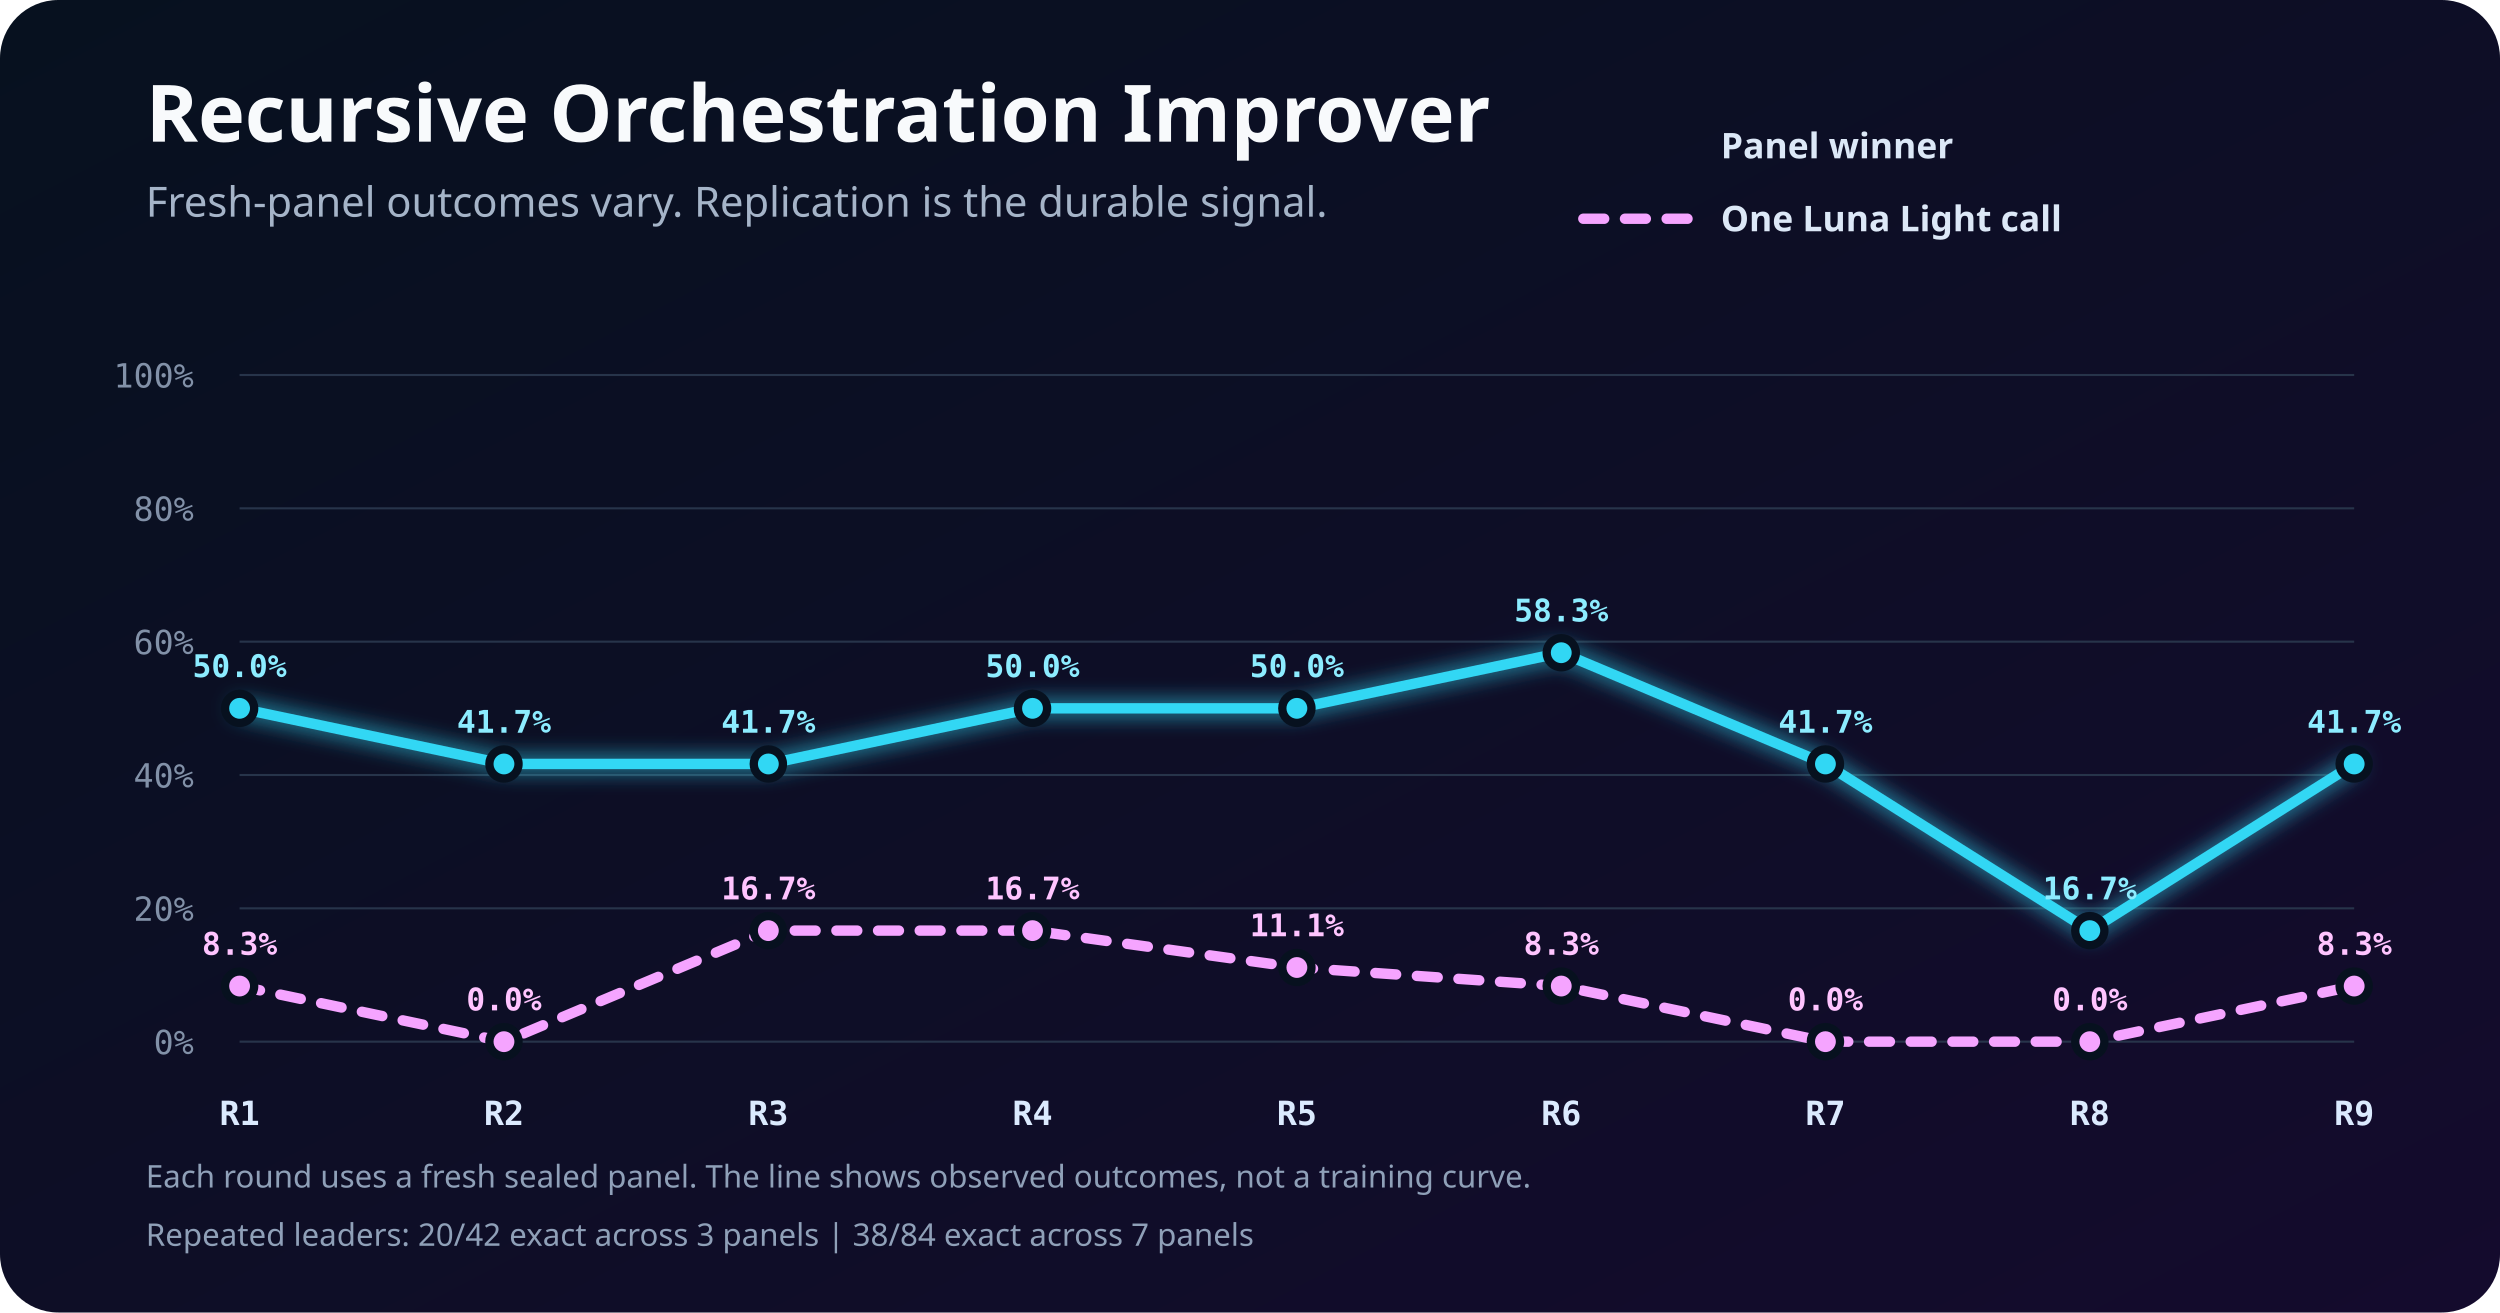
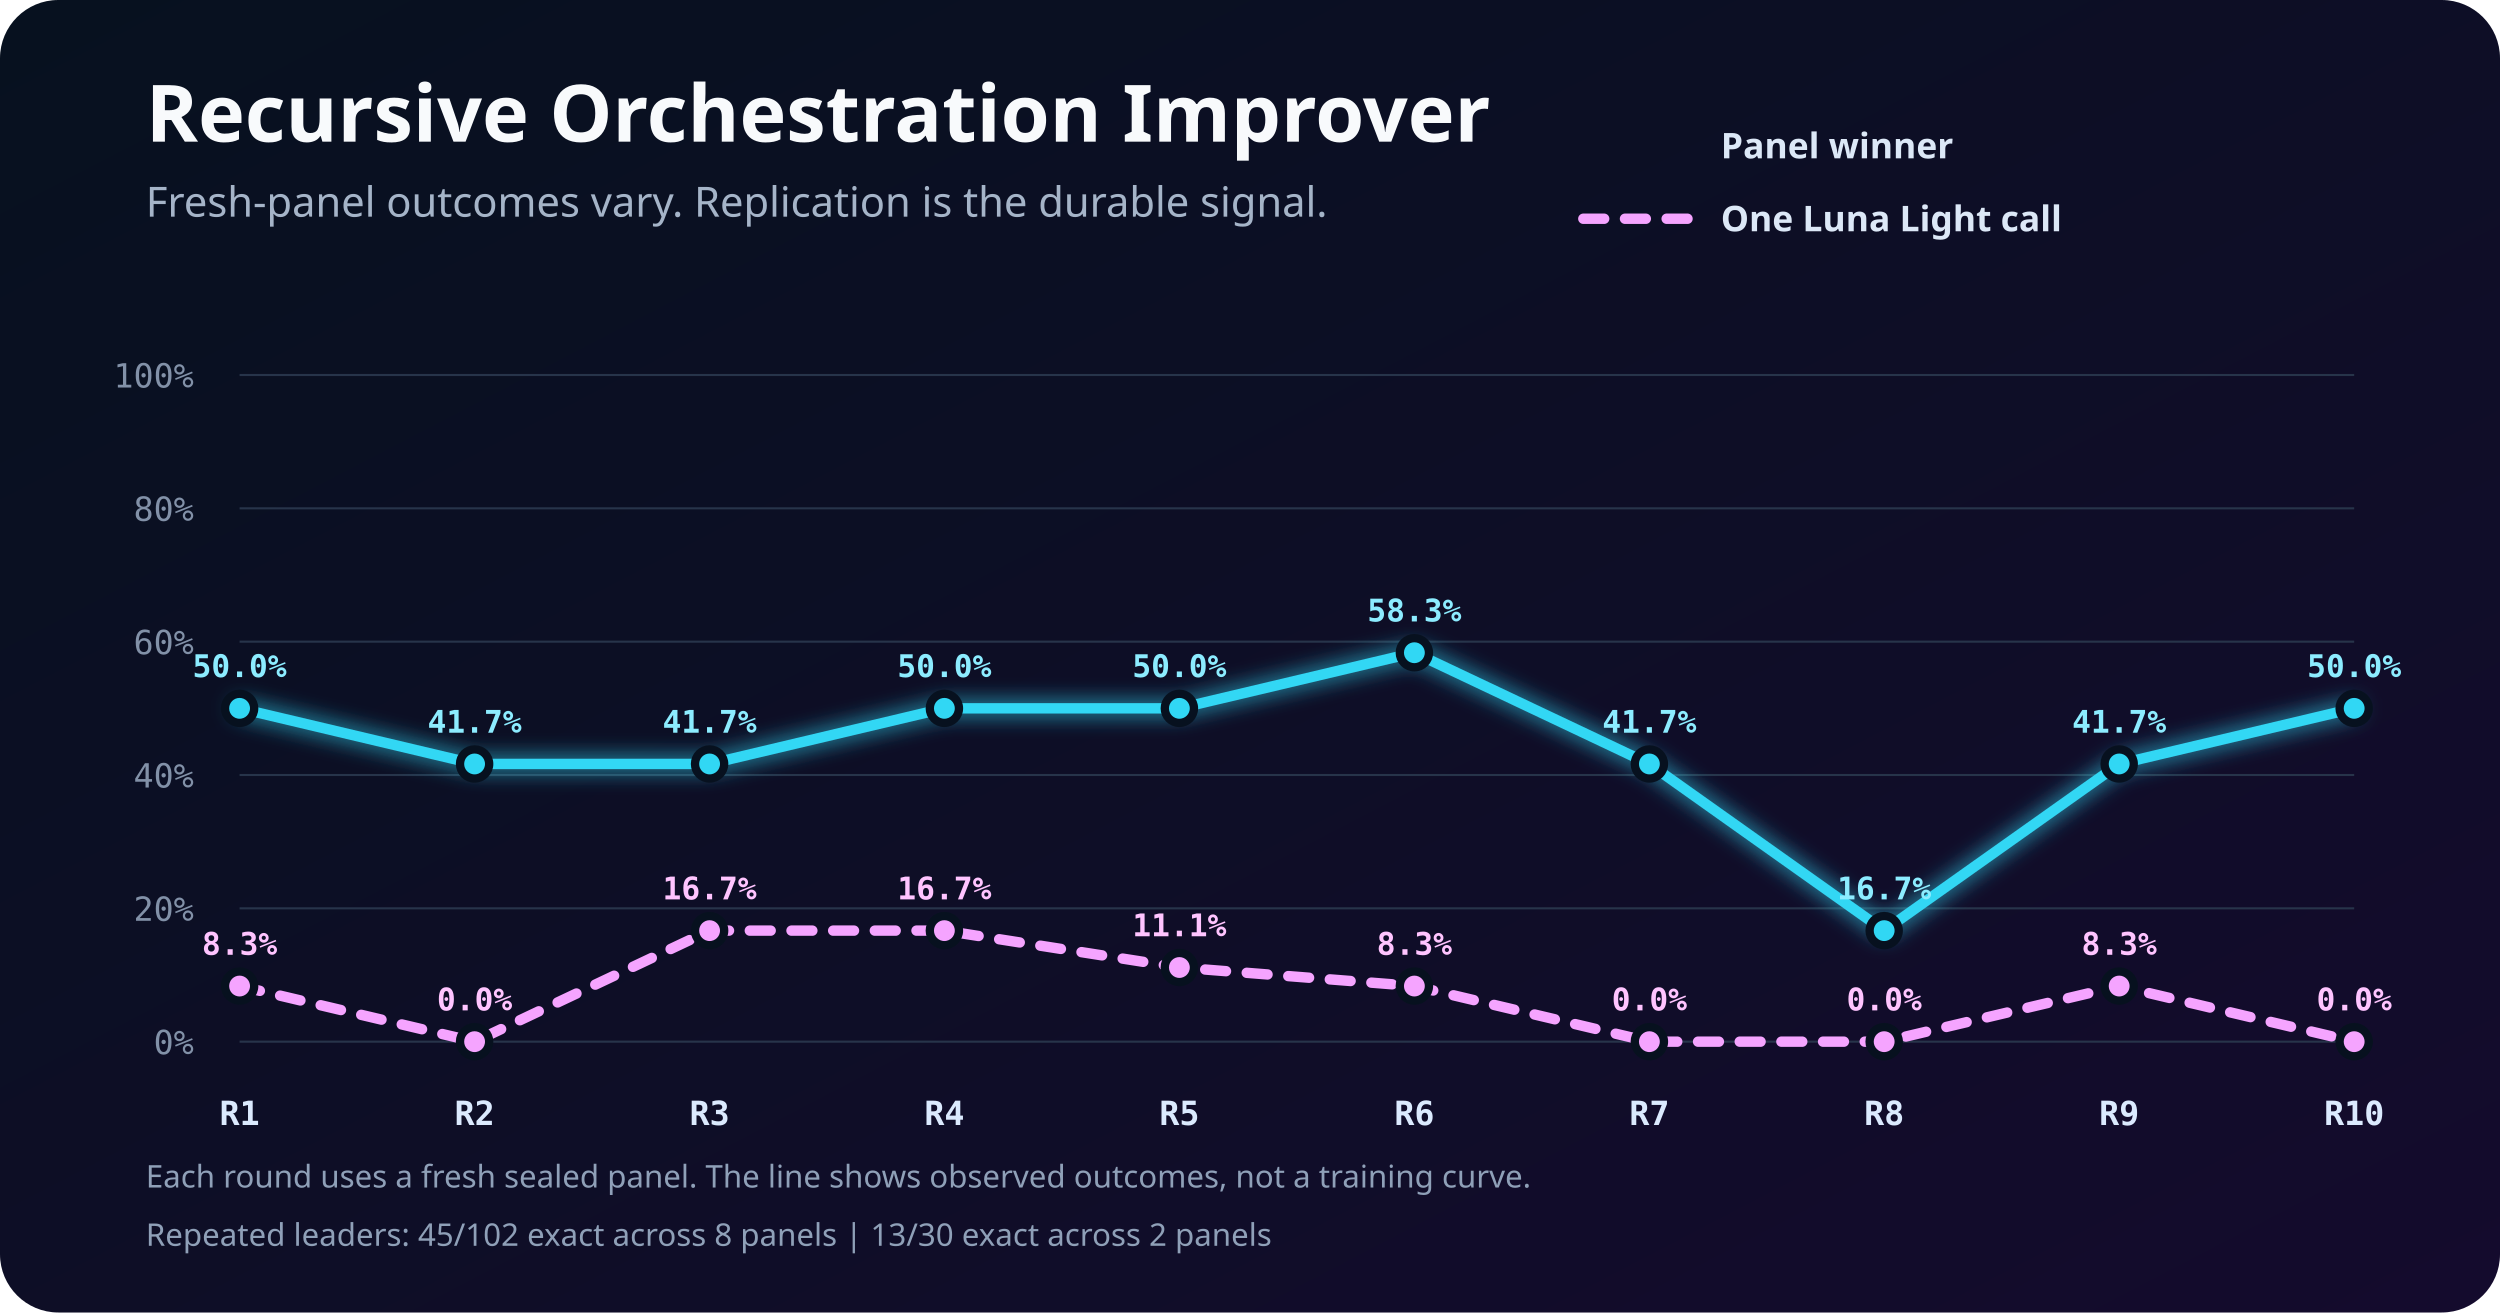
<svg xmlns="http://www.w3.org/2000/svg" width="1200" height="630" viewBox="0 0 1200 630" role="img" aria-labelledby="title desc">
  <defs>
    <linearGradient id="bg" x1="0" y1="0" x2="1" y2="1">
      <stop stop-color="#07111f" />
      <stop offset="1" stop-color="#140b2d" />
    </linearGradient>
    <filter id="glow">
      <feGaussianBlur stdDeviation="5" result="b" />
      <feMerge>
        <feMergeNode in="b" />
        <feMergeNode in="SourceGraphic" />
      </feMerge>
    </filter>
  </defs>
  <style>
  .title{font:700 38px ui-sans-serif,system-ui;fill:#f8fafc} .subtitle{font:500 20px ui-sans-serif,system-ui;fill:#a5b4c8}
  .grid{stroke:#27344a;stroke-width:1} .axis{font:500 16px ui-monospace,SFMono-Regular,monospace;fill:#8291a8} .strong{fill:#dbeafe;font-weight:700}
  .line{fill:none;stroke-width:5;stroke-linejoin:round;stroke-linecap:round} .line.winner{stroke:#31d7f4;filter:url(#glow)} .line.direct{stroke:#f5a4ff;stroke-dasharray:10 10}
  .dot{stroke:#07111f;stroke-width:4} .dot.winner{fill:#31d7f4} .dot.direct{fill:#f5a4ff}
  .value{font:700 15px ui-monospace,SFMono-Regular,monospace} .value.winner{fill:#8cecff} .value.direct{fill:#ffc4ff}
  .legend{font:600 17px ui-sans-serif,system-ui;fill:#dce8f7} .note{font:500 15px ui-sans-serif,system-ui;fill:#8fa0b8}
</style>
  <rect width="1200" height="630" rx="28" fill="url(#bg)" />
  <text x="70" y="68" class="title">Recursive Orchestration Improver</text>
  <text x="70" y="104" class="subtitle">Fresh-panel outcomes vary. Replication is the durable signal.</text>
  <line x1="760" y1="70" x2="810" y2="70" class="line winner" />
  <text x="826" y="76" class="legend">Panel winner</text>
  <line x1="760" y1="105" x2="810" y2="105" class="line direct" />
  <text x="826" y="111" class="legend">One Luna Light call</text>
  <line x1="115" y1="500.0" x2="1130" y2="500.0" class="grid" />
  <text x="93" y="506.0" text-anchor="end" class="axis">0%</text>
  <line x1="115" y1="436.0" x2="1130" y2="436.0" class="grid" />
  <text x="93" y="442.0" text-anchor="end" class="axis">20%</text>
  <line x1="115" y1="372.0" x2="1130" y2="372.0" class="grid" />
  <text x="93" y="378.0" text-anchor="end" class="axis">40%</text>
  <line x1="115" y1="308.0" x2="1130" y2="308.0" class="grid" />
  <text x="93" y="314.0" text-anchor="end" class="axis">60%</text>
  <line x1="115" y1="244.0" x2="1130" y2="244.0" class="grid" />
  <text x="93" y="250.0" text-anchor="end" class="axis">80%</text>
  <line x1="115" y1="180.0" x2="1130" y2="180.0" class="grid" />
  <text x="93" y="186.0" text-anchor="end" class="axis">100%</text>
-   <polyline points="115.0,340.0 241.9,366.7 368.8,366.7 495.6,340.0 622.5,340.0 749.4,313.3 876.2,366.7 1003.1,446.7 1130.0,366.7" class="line winner" />
-   <polyline points="115.0,473.3 241.9,500.0 368.8,446.7 495.6,446.7 622.5,464.4 749.4,473.3 876.2,500.0 1003.1,500.0 1130.0,473.3" class="line direct" />
+   <polyline points="115.0,340.0 227.8,366.7 340.6,366.7 453.3,340.0 566.1,340.0 678.9,313.3 791.7,366.7 904.4,446.7 1017.2,366.7 1130.0,340.0" class="line winner" />
+   <polyline points="115.0,473.3 227.8,500.0 340.6,446.7 453.3,446.7 566.1,464.4 678.9,473.3 791.7,500.0 904.4,500.0 1017.2,473.3 1130.0,500.0" class="line direct" />
  <circle cx="115.0" cy="340.0" r="7" class="dot winner" />
  <text x="115.0" y="325.0" text-anchor="middle" class="value winner">50.0%</text>
  <circle cx="115.0" cy="473.3" r="7" class="dot direct" />
  <text x="115.0" y="458.3" text-anchor="middle" class="value direct">8.3%</text>
-   <circle cx="241.9" cy="366.7" r="7" class="dot winner" />
-   <text x="241.9" y="351.7" text-anchor="middle" class="value winner">41.7%</text>
-   <circle cx="241.9" cy="500.0" r="7" class="dot direct" />
-   <text x="241.9" y="485.0" text-anchor="middle" class="value direct">0.0%</text>
-   <circle cx="368.8" cy="366.7" r="7" class="dot winner" />
-   <text x="368.8" y="351.7" text-anchor="middle" class="value winner">41.7%</text>
-   <circle cx="368.8" cy="446.7" r="7" class="dot direct" />
-   <text x="368.8" y="431.7" text-anchor="middle" class="value direct">16.7%</text>
-   <circle cx="495.6" cy="340.0" r="7" class="dot winner" />
-   <text x="495.6" y="325.0" text-anchor="middle" class="value winner">50.0%</text>
-   <circle cx="495.6" cy="446.7" r="7" class="dot direct" />
-   <text x="495.6" y="431.7" text-anchor="middle" class="value direct">16.7%</text>
-   <circle cx="622.5" cy="340.0" r="7" class="dot winner" />
-   <text x="622.5" y="325.0" text-anchor="middle" class="value winner">50.0%</text>
-   <circle cx="622.5" cy="464.4" r="7" class="dot direct" />
-   <text x="622.5" y="449.4" text-anchor="middle" class="value direct">11.1%</text>
-   <circle cx="749.4" cy="313.3" r="7" class="dot winner" />
-   <text x="749.4" y="298.3" text-anchor="middle" class="value winner">58.3%</text>
-   <circle cx="749.4" cy="473.3" r="7" class="dot direct" />
-   <text x="749.4" y="458.3" text-anchor="middle" class="value direct">8.3%</text>
-   <circle cx="876.2" cy="366.7" r="7" class="dot winner" />
-   <text x="876.2" y="351.7" text-anchor="middle" class="value winner">41.7%</text>
-   <circle cx="876.2" cy="500.0" r="7" class="dot direct" />
-   <text x="876.2" y="485.0" text-anchor="middle" class="value direct">0.0%</text>
-   <circle cx="1003.1" cy="446.7" r="7" class="dot winner" />
-   <text x="1003.1" y="431.7" text-anchor="middle" class="value winner">16.7%</text>
-   <circle cx="1003.1" cy="500.0" r="7" class="dot direct" />
-   <text x="1003.1" y="485.0" text-anchor="middle" class="value direct">0.0%</text>
-   <circle cx="1130.0" cy="366.7" r="7" class="dot winner" />
-   <text x="1130.0" y="351.7" text-anchor="middle" class="value winner">41.7%</text>
-   <circle cx="1130.0" cy="473.3" r="7" class="dot direct" />
-   <text x="1130.0" y="458.3" text-anchor="middle" class="value direct">8.3%</text>
+   <circle cx="227.8" cy="366.7" r="7" class="dot winner" />
+   <text x="227.8" y="351.7" text-anchor="middle" class="value winner">41.7%</text>
+   <circle cx="227.8" cy="500.0" r="7" class="dot direct" />
+   <text x="227.8" y="485.0" text-anchor="middle" class="value direct">0.0%</text>
+   <circle cx="340.6" cy="366.7" r="7" class="dot winner" />
+   <text x="340.6" y="351.7" text-anchor="middle" class="value winner">41.7%</text>
+   <circle cx="340.6" cy="446.7" r="7" class="dot direct" />
+   <text x="340.6" y="431.7" text-anchor="middle" class="value direct">16.7%</text>
+   <circle cx="453.3" cy="340.0" r="7" class="dot winner" />
+   <text x="453.3" y="325.0" text-anchor="middle" class="value winner">50.0%</text>
+   <circle cx="453.3" cy="446.7" r="7" class="dot direct" />
+   <text x="453.3" y="431.7" text-anchor="middle" class="value direct">16.7%</text>
+   <circle cx="566.1" cy="340.0" r="7" class="dot winner" />
+   <text x="566.1" y="325.0" text-anchor="middle" class="value winner">50.0%</text>
+   <circle cx="566.1" cy="464.4" r="7" class="dot direct" />
+   <text x="566.1" y="449.4" text-anchor="middle" class="value direct">11.1%</text>
+   <circle cx="678.9" cy="313.3" r="7" class="dot winner" />
+   <text x="678.9" y="298.3" text-anchor="middle" class="value winner">58.3%</text>
+   <circle cx="678.9" cy="473.3" r="7" class="dot direct" />
+   <text x="678.9" y="458.3" text-anchor="middle" class="value direct">8.3%</text>
+   <circle cx="791.7" cy="366.7" r="7" class="dot winner" />
+   <text x="791.7" y="351.7" text-anchor="middle" class="value winner">41.7%</text>
+   <circle cx="791.7" cy="500.0" r="7" class="dot direct" />
+   <text x="791.7" y="485.0" text-anchor="middle" class="value direct">0.0%</text>
+   <circle cx="904.4" cy="446.7" r="7" class="dot winner" />
+   <text x="904.4" y="431.7" text-anchor="middle" class="value winner">16.7%</text>
+   <circle cx="904.4" cy="500.0" r="7" class="dot direct" />
+   <text x="904.4" y="485.0" text-anchor="middle" class="value direct">0.0%</text>
+   <circle cx="1017.2" cy="366.7" r="7" class="dot winner" />
+   <text x="1017.2" y="351.7" text-anchor="middle" class="value winner">41.7%</text>
+   <circle cx="1017.2" cy="473.3" r="7" class="dot direct" />
+   <text x="1017.2" y="458.3" text-anchor="middle" class="value direct">8.3%</text>
+   <circle cx="1130.0" cy="340.0" r="7" class="dot winner" />
+   <text x="1130.0" y="325.0" text-anchor="middle" class="value winner">50.0%</text>
+   <circle cx="1130.0" cy="500.0" r="7" class="dot direct" />
+   <text x="1130.0" y="485.0" text-anchor="middle" class="value direct">0.0%</text>
  <text x="115.0" y="540" text-anchor="middle" class="axis strong">R1</text>
-   <text x="241.9" y="540" text-anchor="middle" class="axis strong">R2</text>
-   <text x="368.8" y="540" text-anchor="middle" class="axis strong">R3</text>
-   <text x="495.6" y="540" text-anchor="middle" class="axis strong">R4</text>
-   <text x="622.5" y="540" text-anchor="middle" class="axis strong">R5</text>
-   <text x="749.4" y="540" text-anchor="middle" class="axis strong">R6</text>
-   <text x="876.2" y="540" text-anchor="middle" class="axis strong">R7</text>
-   <text x="1003.1" y="540" text-anchor="middle" class="axis strong">R8</text>
-   <text x="1130.0" y="540" text-anchor="middle" class="axis strong">R9</text>
+   <text x="227.8" y="540" text-anchor="middle" class="axis strong">R2</text>
+   <text x="340.6" y="540" text-anchor="middle" class="axis strong">R3</text>
+   <text x="453.3" y="540" text-anchor="middle" class="axis strong">R4</text>
+   <text x="566.1" y="540" text-anchor="middle" class="axis strong">R5</text>
+   <text x="678.9" y="540" text-anchor="middle" class="axis strong">R6</text>
+   <text x="791.7" y="540" text-anchor="middle" class="axis strong">R7</text>
+   <text x="904.4" y="540" text-anchor="middle" class="axis strong">R8</text>
+   <text x="1017.2" y="540" text-anchor="middle" class="axis strong">R9</text>
+   <text x="1130.0" y="540" text-anchor="middle" class="axis strong">R10</text>
  <text x="70" y="570" class="note">Each round uses a fresh sealed panel. The line shows observed outcomes, not a training curve.</text>
-   <text x="70" y="598" class="note">Repeated leaders: 20/42 exact across 3 panels | 38/84 exact across 7 panels</text>
+   <text x="70" y="598" class="note">Repeated leaders: 45/102 exact across 8 panels | 13/30 exact across 2 panels</text>
</svg>
